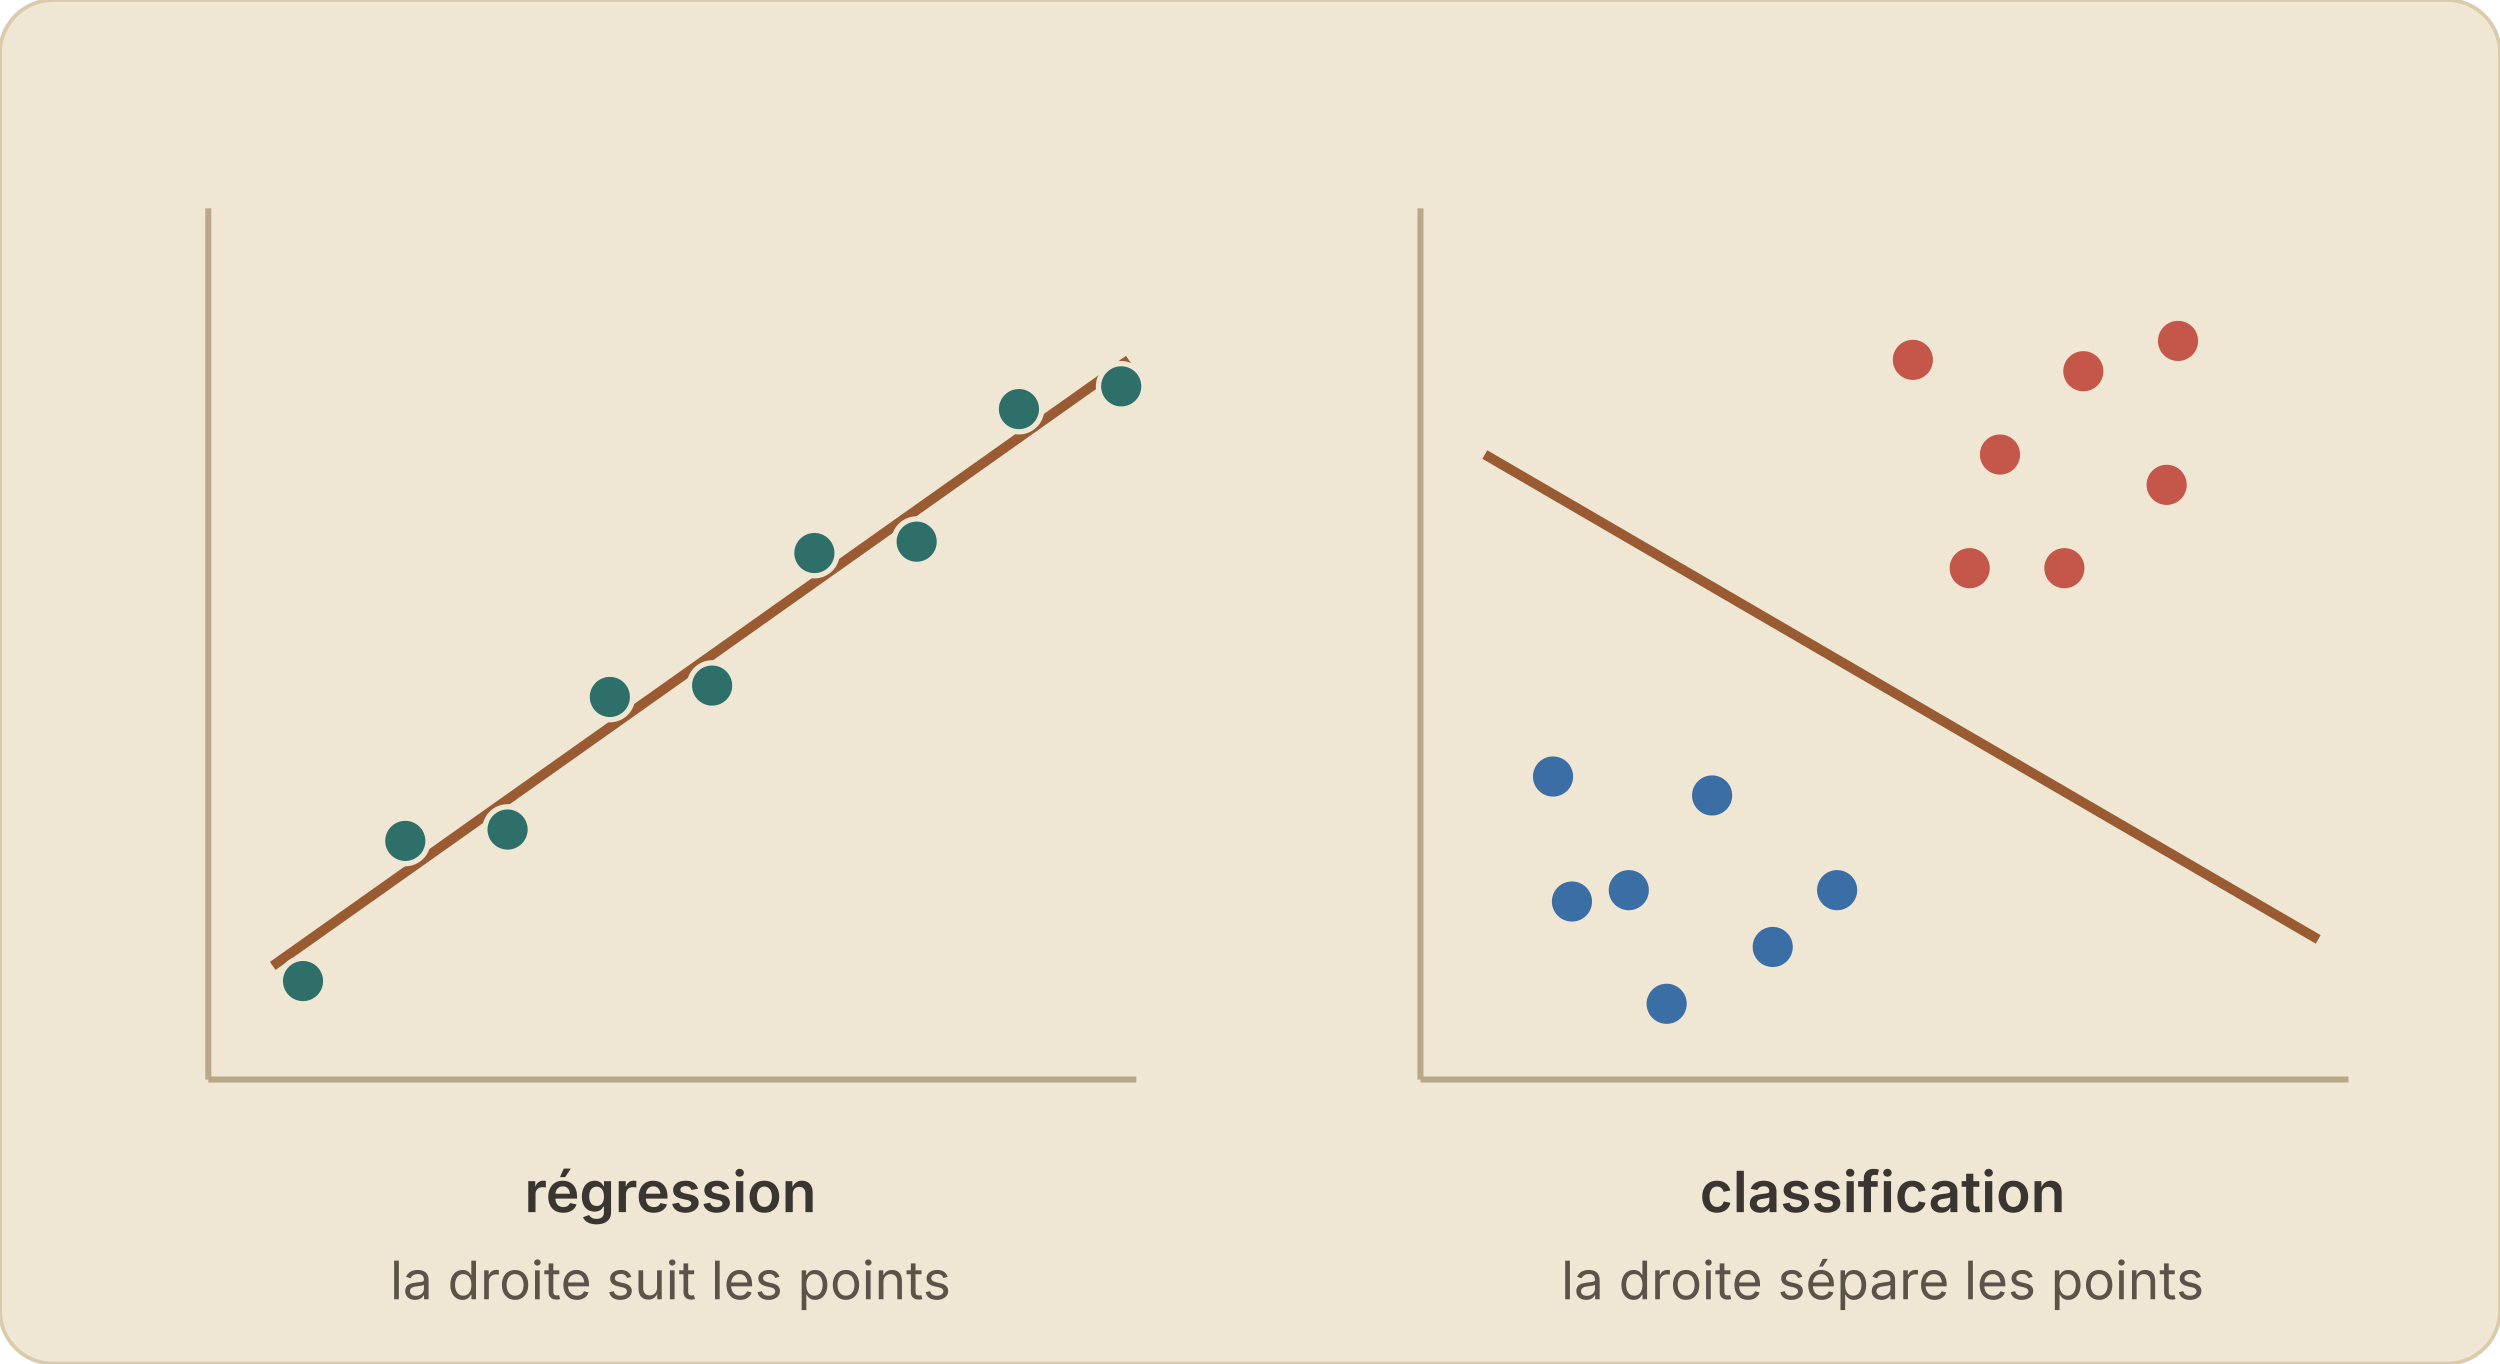
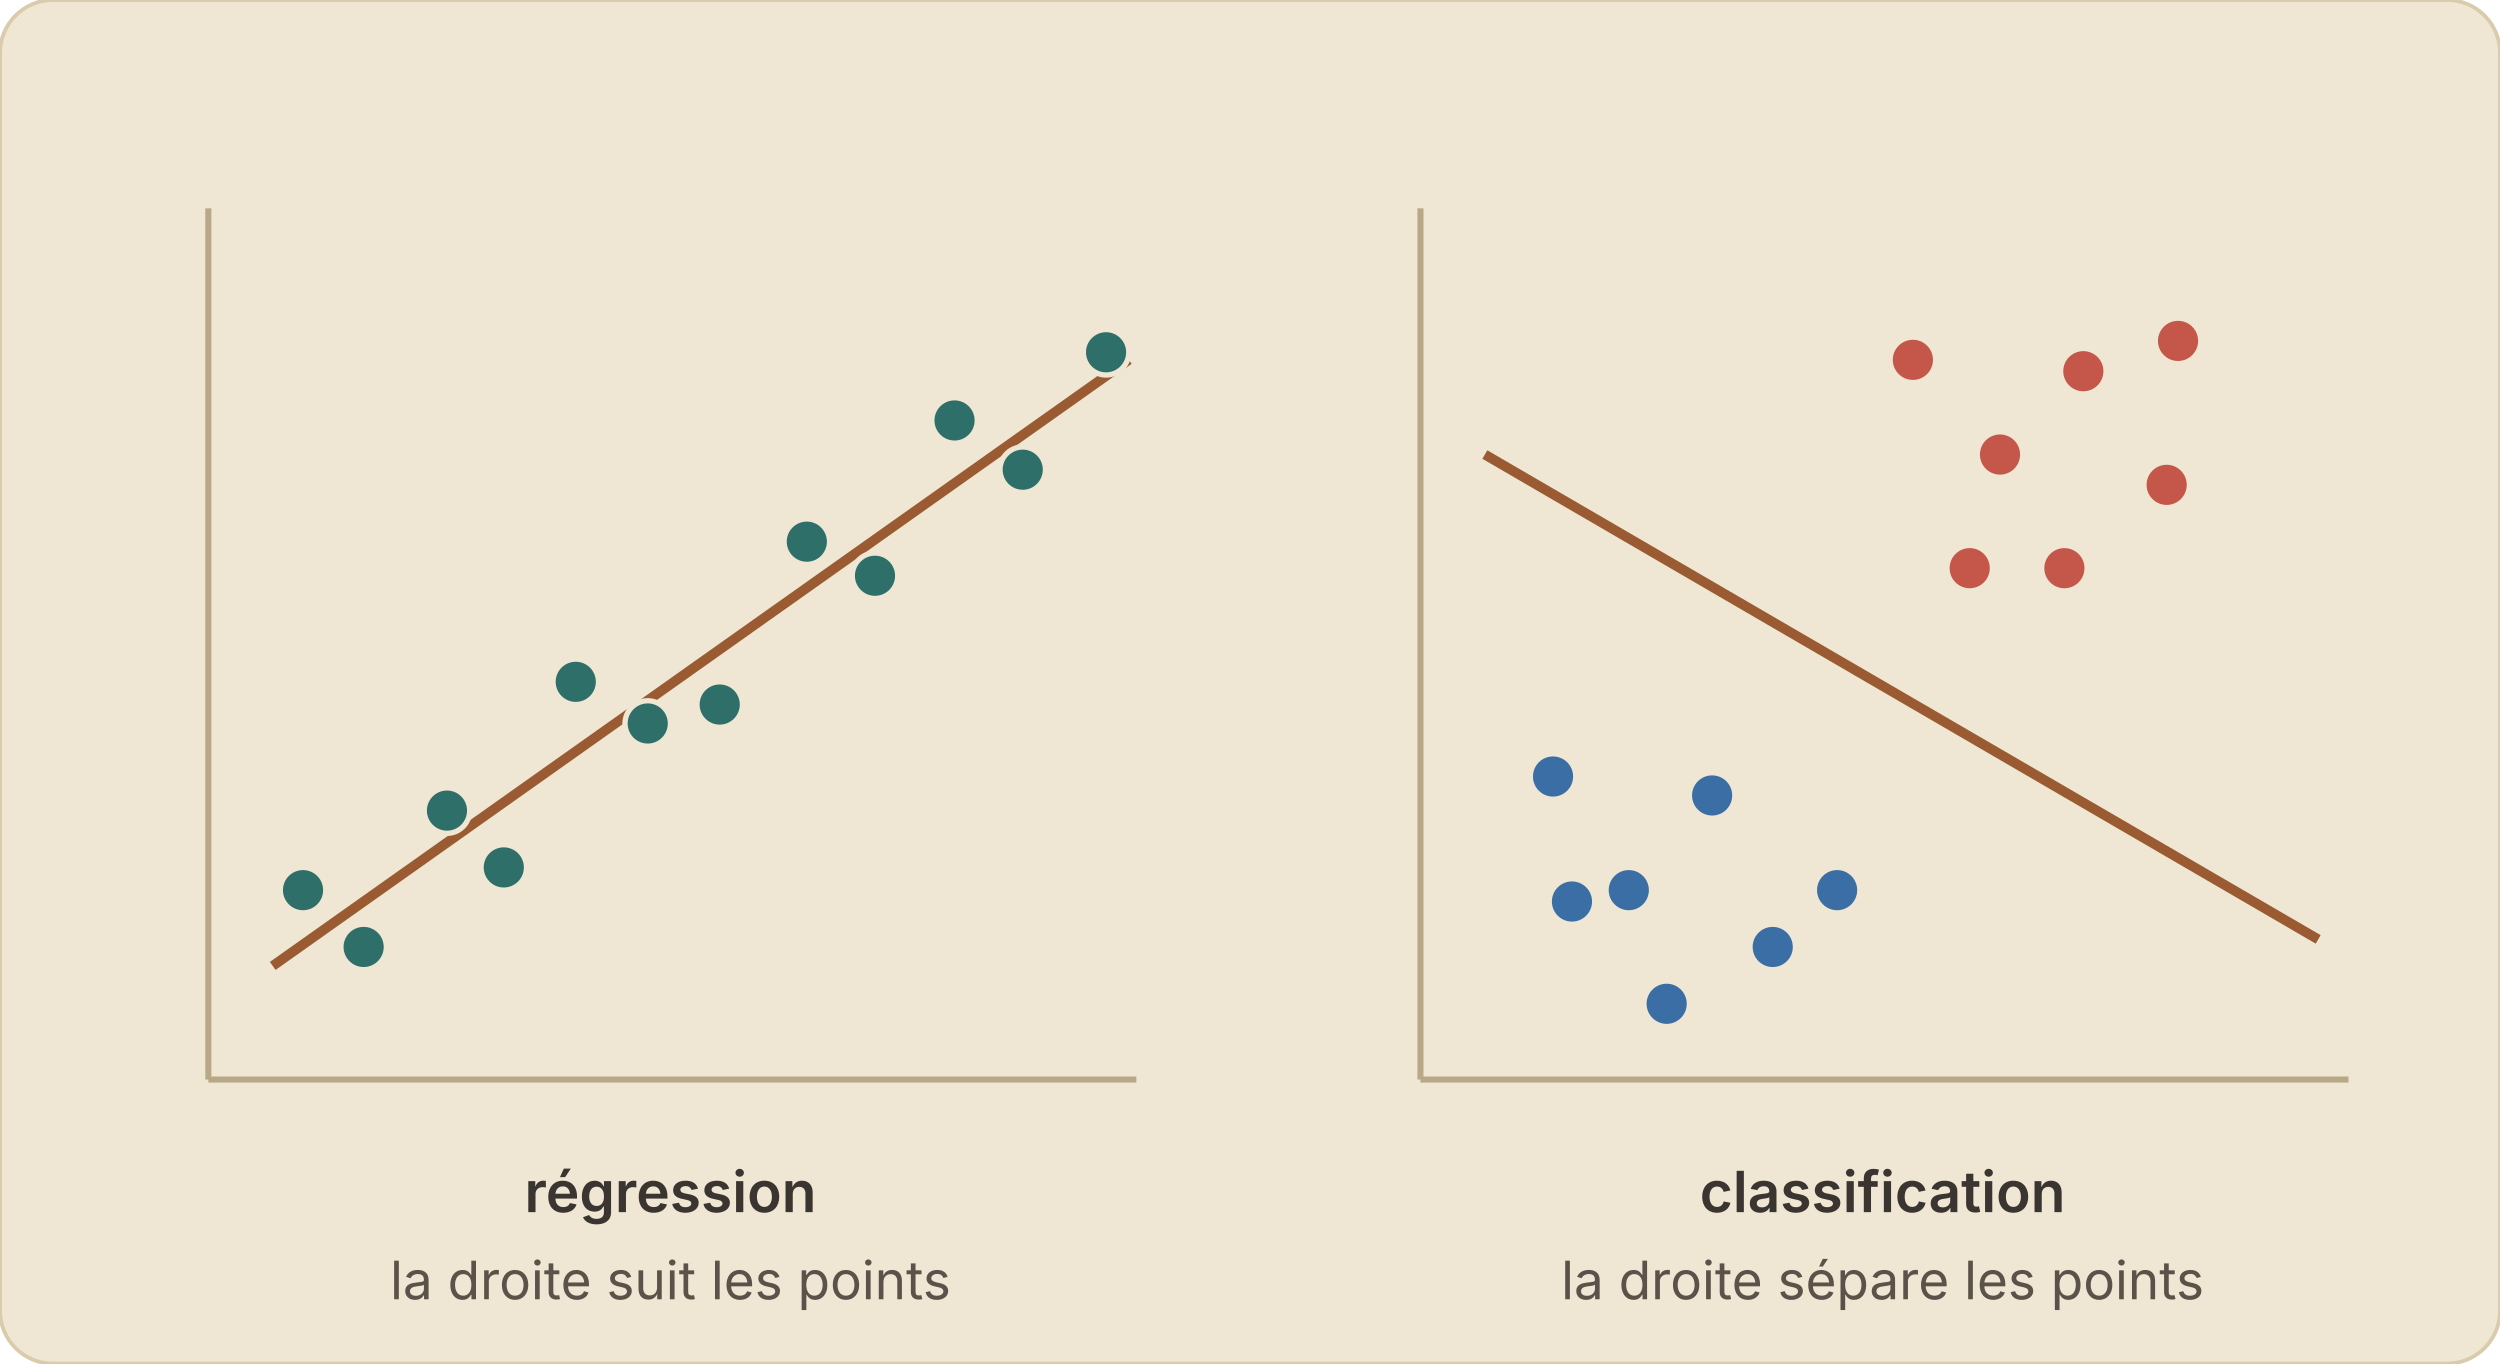
<svg xmlns="http://www.w3.org/2000/svg" viewBox="0 0 660 360" role="img" font-family="system-ui, -apple-system, sans-serif">
  <rect x="0" y="0" width="660" height="360" rx="14" fill="#efe7d3" stroke="#d9cbac" />
  <g stroke="#b8a888" stroke-width="1.6" fill="none">
    <line x1="55" y1="55" x2="55" y2="285" />
    <line x1="55" y1="285" x2="300" y2="285" />
  </g>
  <line x1="72" y1="255" x2="298" y2="95" stroke="#9a5b33" stroke-width="2.6" />
  <g fill="#2f6f6a" stroke="#efe7d3" stroke-width="1.4">
-     <circle cx="80" cy="259" r="6" />
-     <circle cx="107" cy="222" r="6" />
-     <circle cx="134" cy="219" r="6" />
-     <circle cx="161" cy="184" r="6" />
-     <circle cx="188" cy="181" r="6" />
-     <circle cx="215" cy="146" r="6" />
-     <circle cx="242" cy="143" r="6" />
-     <circle cx="269" cy="108" r="6" />
-     <circle cx="296" cy="102" r="6" />
+     <circle cx="80" cy="235" r="6" />
+     <circle cx="96" cy="250" r="6" />
+     <circle cx="118" cy="214" r="6" />
+     <circle cx="133" cy="229" r="6" />
+     <circle cx="152" cy="180" r="6" />
+     <circle cx="171" cy="191" r="6" />
+     <circle cx="190" cy="186" r="6" />
+     <circle cx="213" cy="143" r="6" />
+     <circle cx="231" cy="152" r="6" />
+     <circle cx="252" cy="111" r="6" />
+     <circle cx="270" cy="124" r="6" />
+     <circle cx="292" cy="93" r="6" />
  </g>
  <g stroke="#b8a888" stroke-width="1.6" fill="none">
    <line x1="375" y1="55" x2="375" y2="285" />
    <line x1="375" y1="285" x2="620" y2="285" />
  </g>
  <line x1="392" y1="120" x2="612" y2="248" stroke="#9a5b33" stroke-width="2.6" />
  <g fill="#3a6ea5" stroke="#efe7d3" stroke-width="1.4">
    <circle cx="410" cy="205" r="6" />
    <circle cx="430" cy="235" r="6" />
    <circle cx="452" cy="210" r="6" />
    <circle cx="468" cy="250" r="6" />
    <circle cx="440" cy="265" r="6" />
    <circle cx="415" cy="238" r="6" />
    <circle cx="485" cy="235" r="6" />
  </g>
  <g fill="#c4564a" stroke="#efe7d3" stroke-width="1.4">
    <circle cx="505" cy="95" r="6" />
    <circle cx="528" cy="120" r="6" />
    <circle cx="550" cy="98" r="6" />
    <circle cx="572" cy="128" r="6" />
    <circle cx="545" cy="150" r="6" />
    <circle cx="520" cy="150" r="6" />
    <circle cx="575" cy="90" r="6" />
  </g>
  <text x="177" y="320" font-size="15" fill="#3a3531" text-anchor="middle" font-weight="600">régression</text>
  <text x="177" y="343" font-size="14" fill="#5b5249" text-anchor="middle">la droite suit les points</text>
  <text x="497" y="320" font-size="15" fill="#3a3531" text-anchor="middle" font-weight="600">classification</text>
  <text x="497" y="343" font-size="14" fill="#5b5249" text-anchor="middle">la droite sépare les points</text>
</svg>
